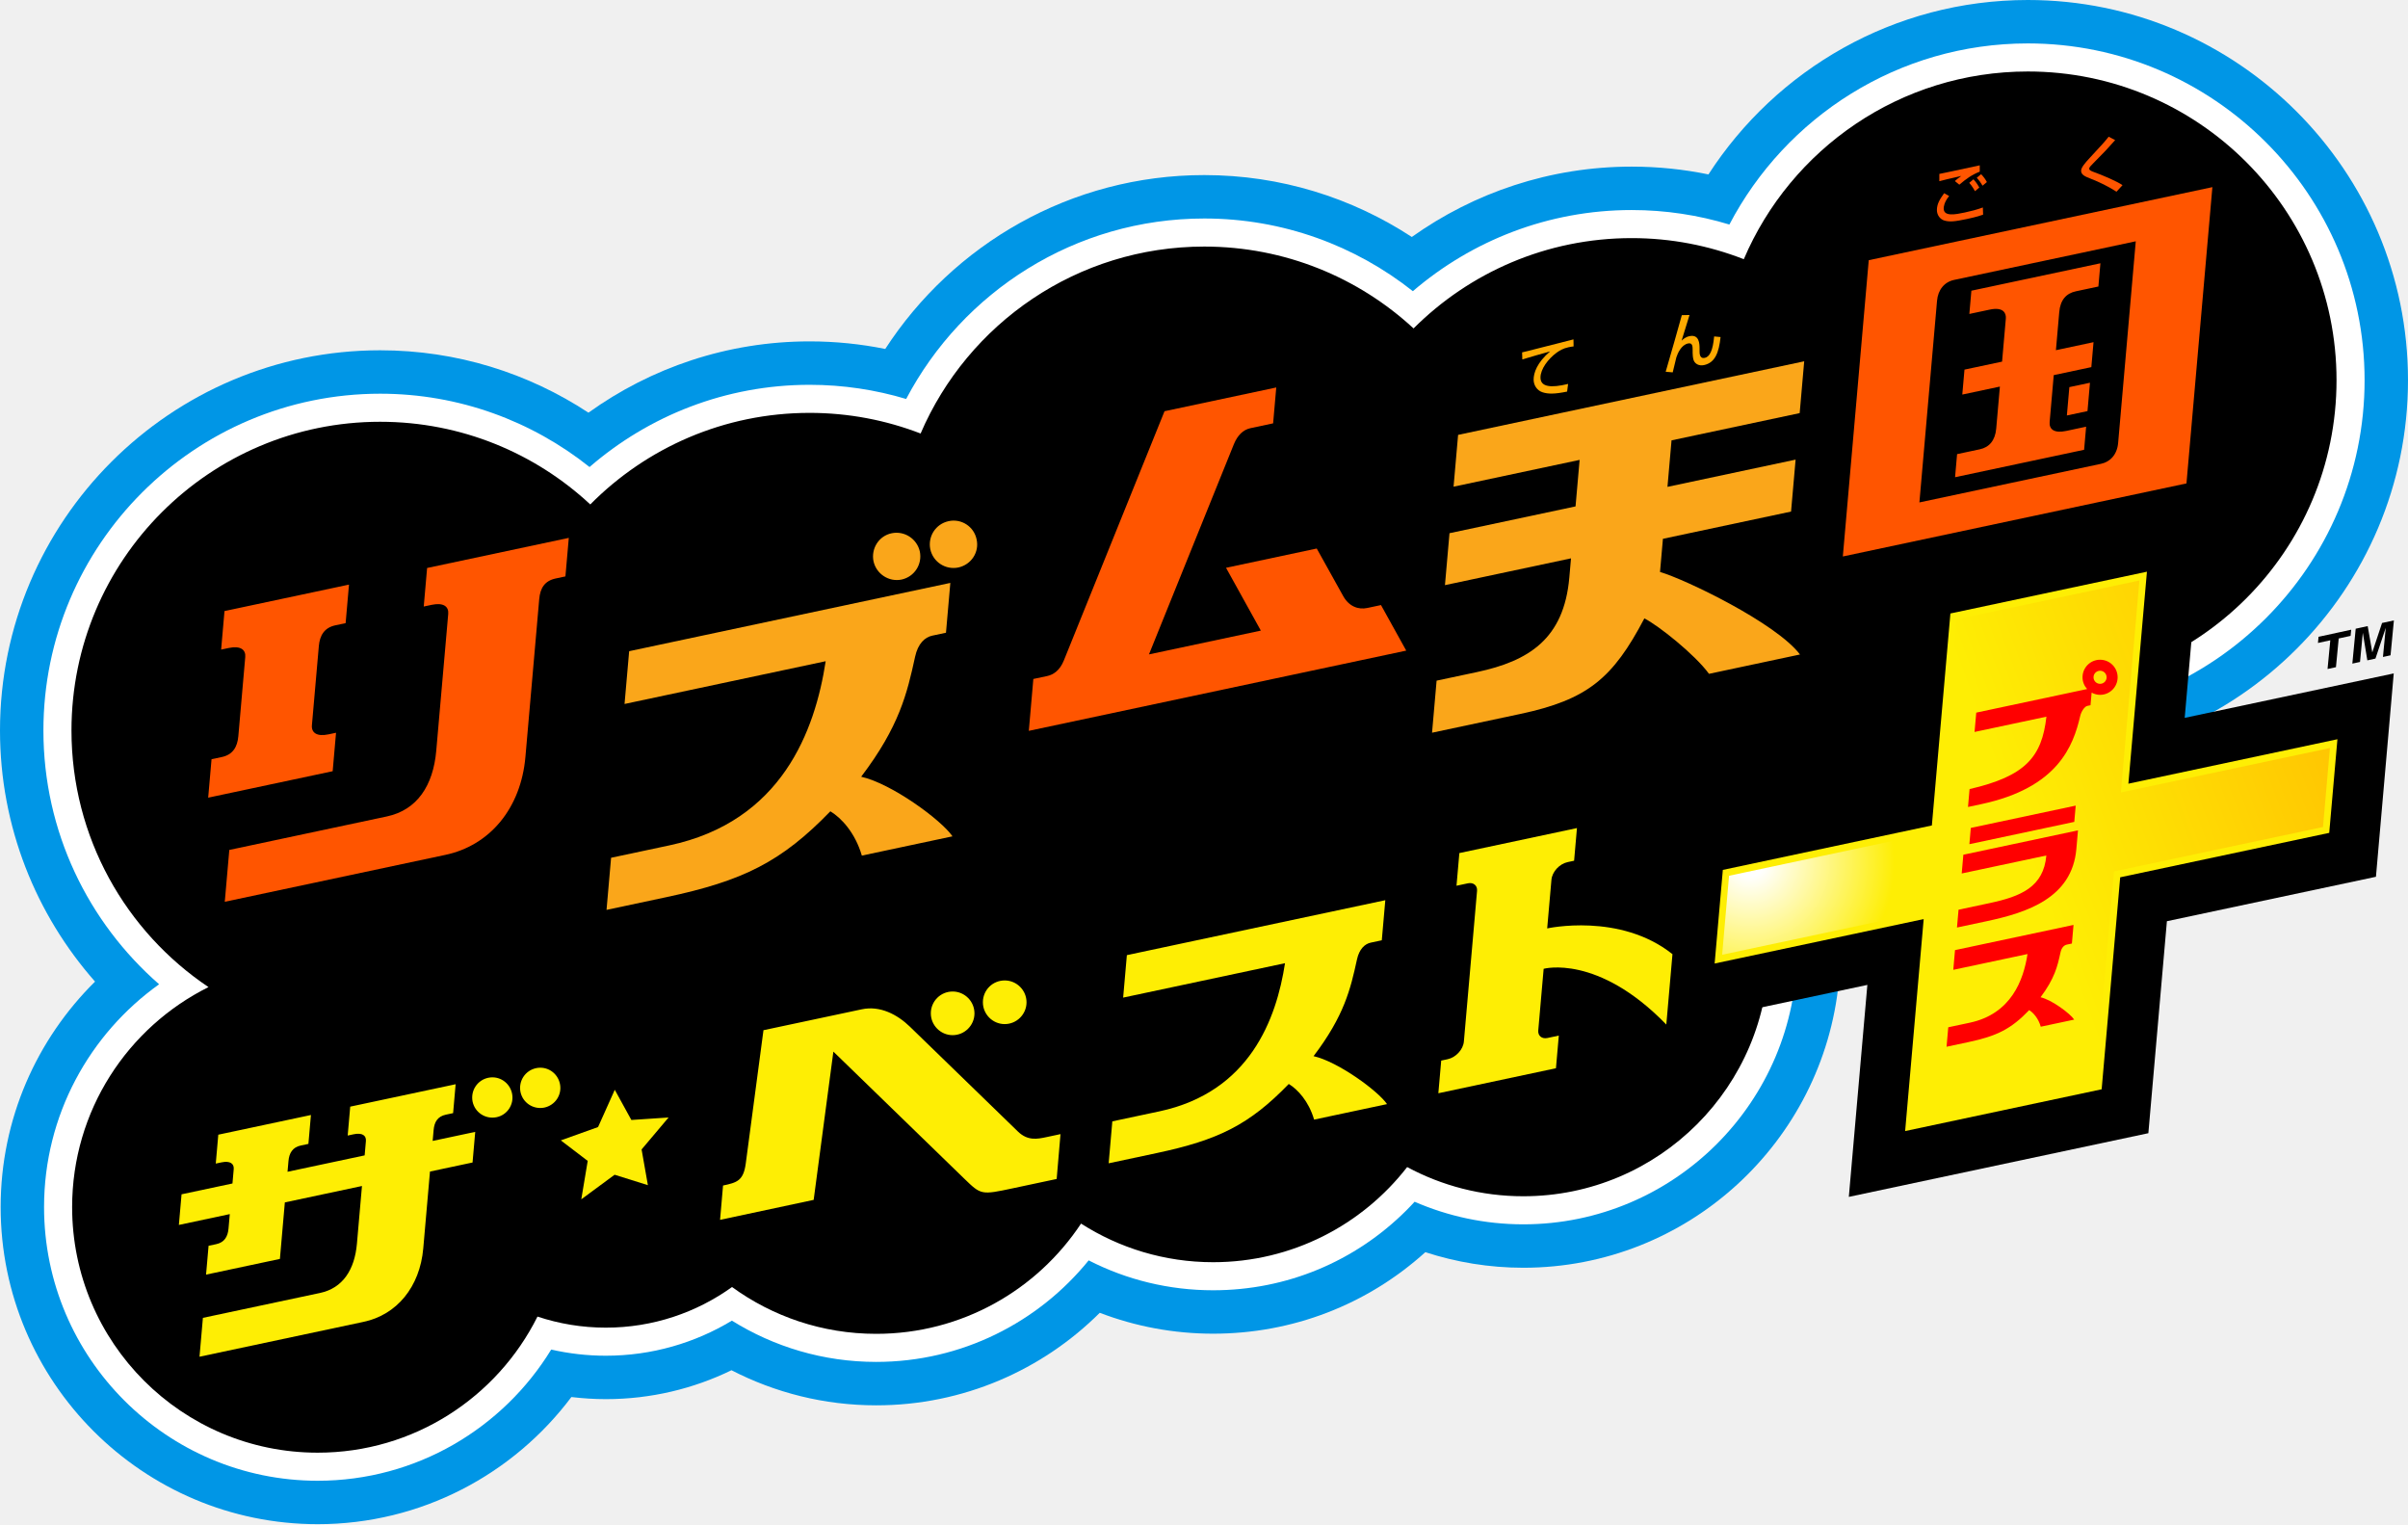
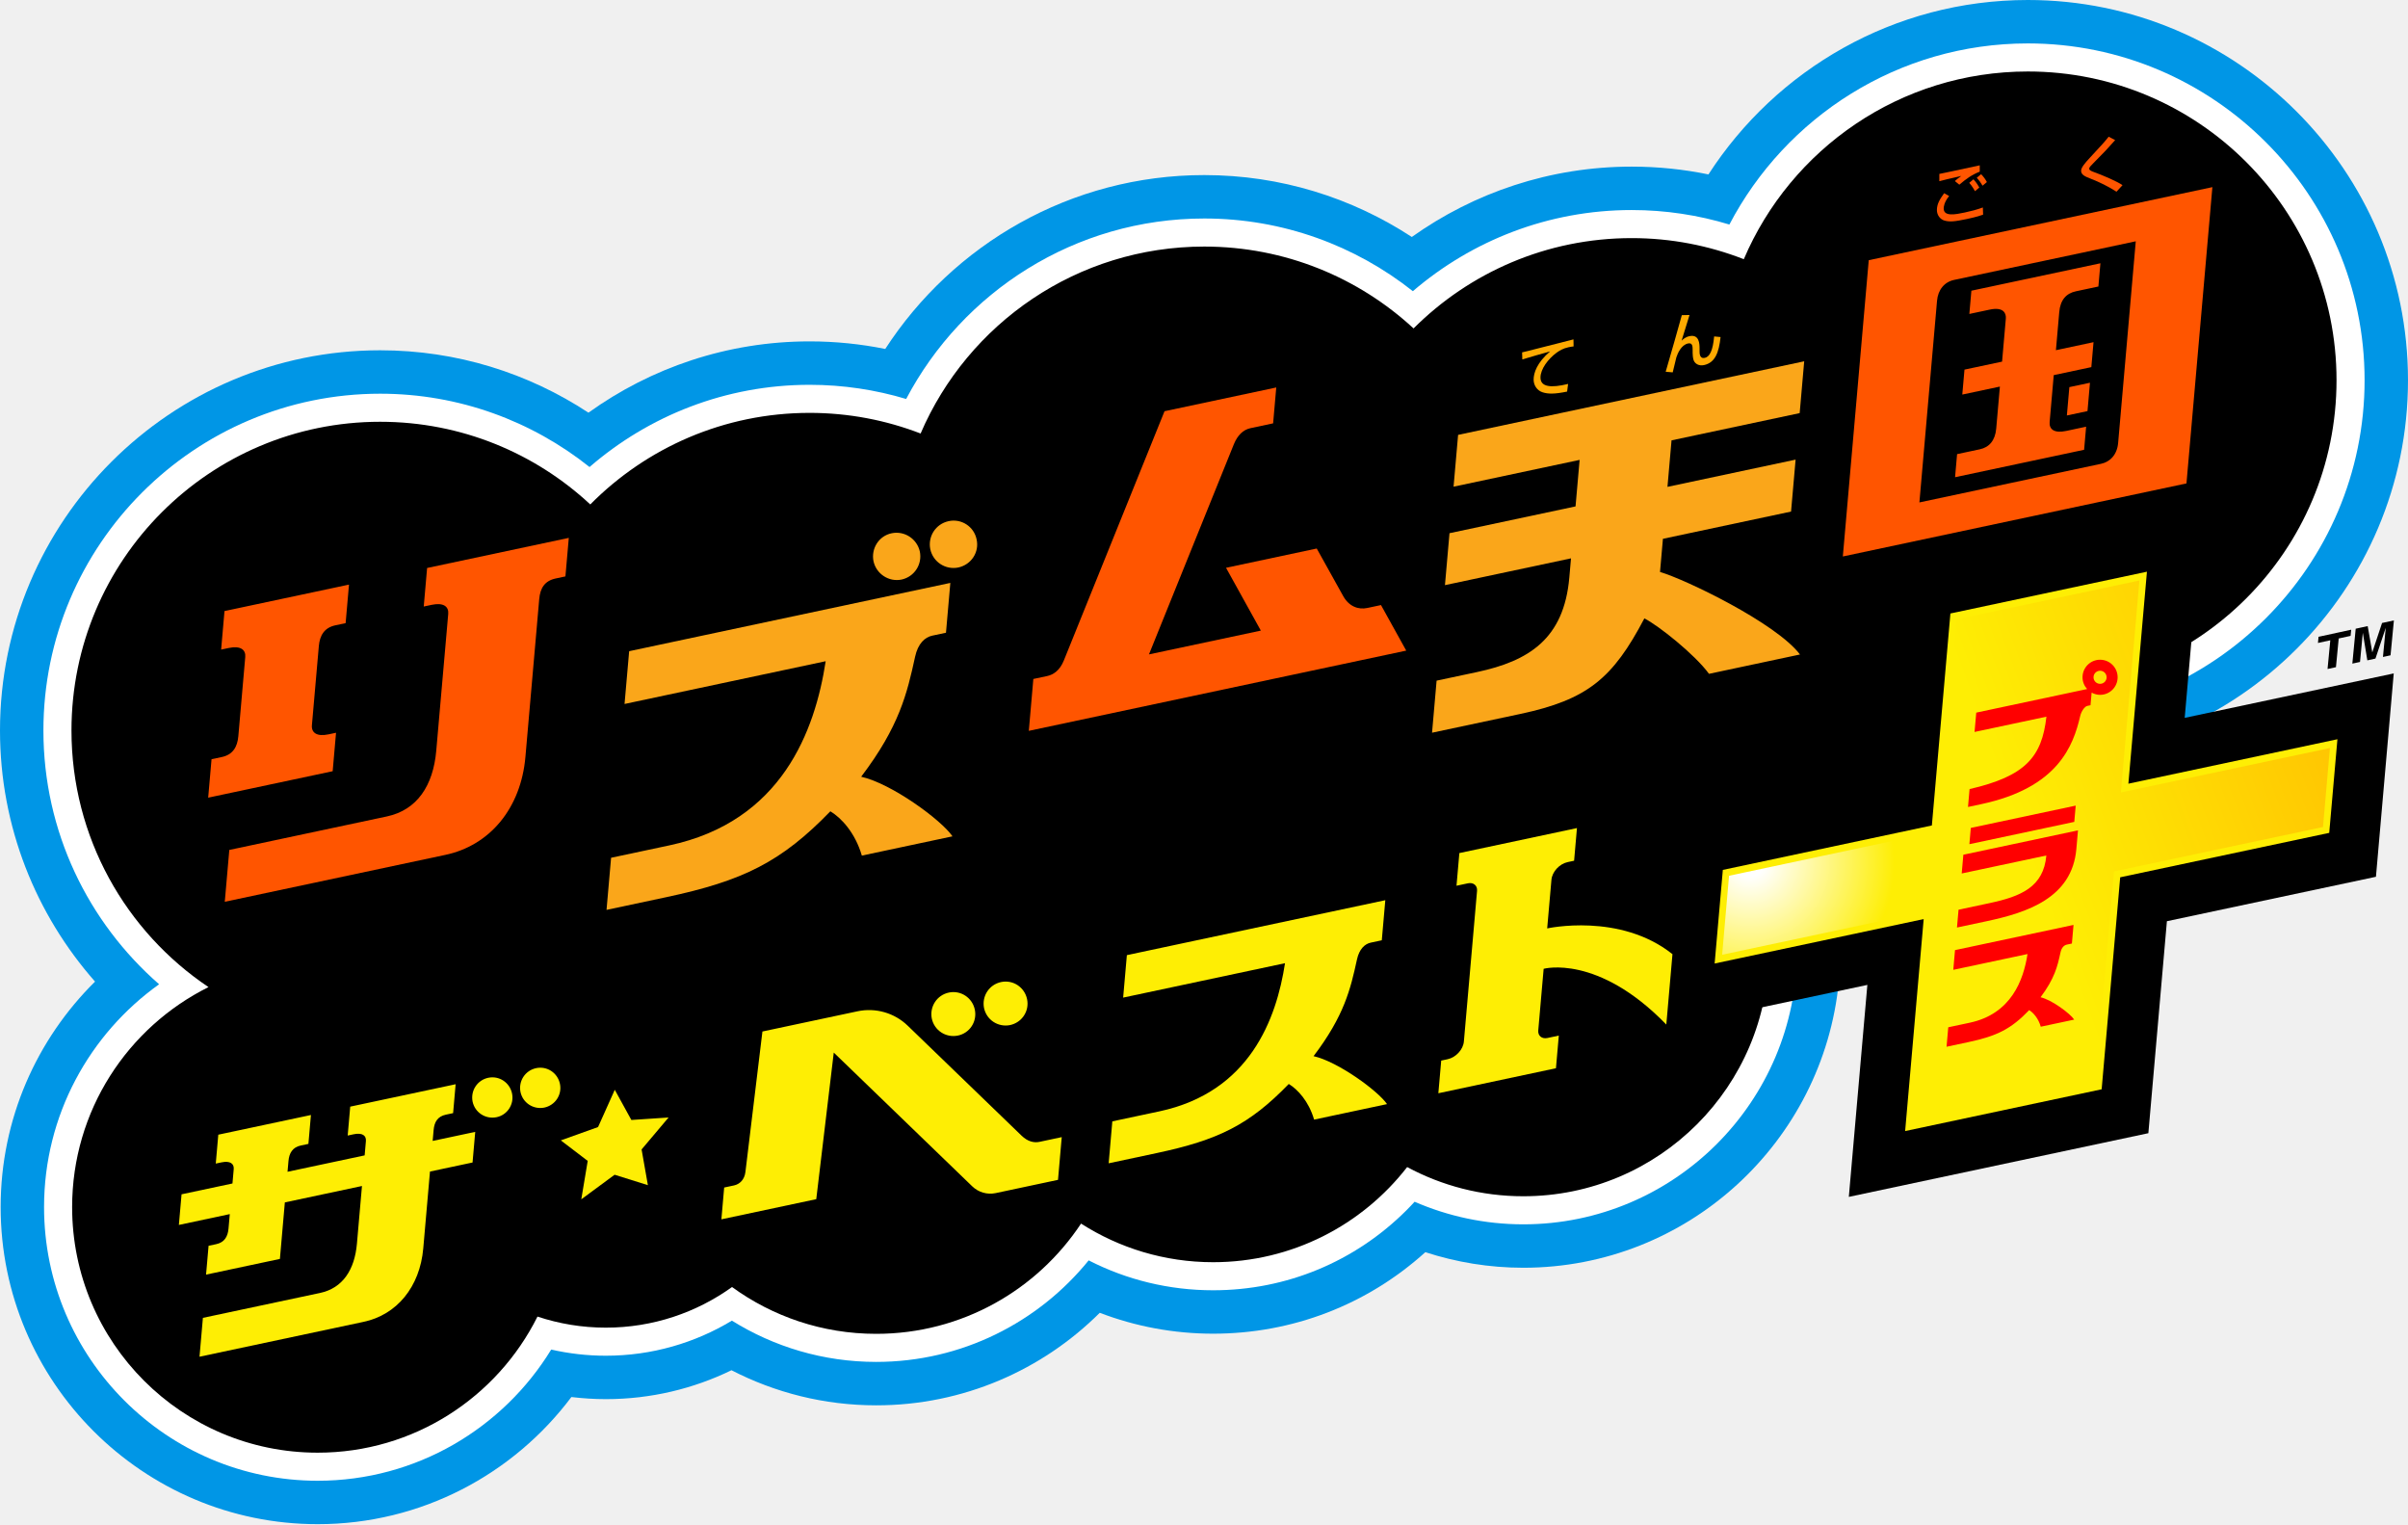
<svg xmlns="http://www.w3.org/2000/svg" version="1.1" id="svg2" width="666.667" height="421.904" viewBox="0 0 666.667 421.904">
  <defs id="defs6">
    <clipPath clipPathUnits="userSpaceOnUse" id="clipPath16">
      <path d="M 0,316.428 H 500 V 0 H 0 Z" id="path14" />
    </clipPath>
    <linearGradient x1="0" y1="0" x2="1" y2="0" gradientUnits="userSpaceOnUse" gradientTransform="matrix(125.2292,45.5797,45.5797,-125.2292,358.0735,116.8861)" spreadMethod="pad" id="linearGradient56">
      <stop style="stop-opacity:1;stop-color:#feee04" offset="0" id="stop50" />
      <stop style="stop-opacity:1;stop-color:#feee04" offset="0.5" id="stop52" />
      <stop style="stop-opacity:1;stop-color:#ffc602" offset="1" id="stop54" />
    </linearGradient>
    <radialGradient fx="0" fy="0" cx="0" cy="0" r="1" gradientUnits="userSpaceOnUse" gradientTransform="matrix(30,0,0,-30,363.4003,137.5111)" spreadMethod="pad" id="radialGradient78">
      <stop style="stop-opacity:1;stop-color:#ffffff" offset="0" id="stop72" />
      <stop style="stop-opacity:1;stop-color:#ffffff" offset="0.1" id="stop74" />
      <stop style="stop-opacity:1;stop-color:#feee04" offset="1" id="stop76" />
    </radialGradient>
    <clipPath clipPathUnits="userSpaceOnUse" id="clipPath88">
      <path d="M 0,316.428 H 500 V 0 H 0 Z" id="path86" />
+     </clipPath>
+     <clipPath clipPathUnits="userSpaceOnUse" id="clipPath22">
+       <path d="M 0,316.428 H 500 V 0 H 0 Z" transform="translate(-198.8557,-101.4279)" id="path22" />
    </clipPath>
  </defs>
  <g id="g8" transform="matrix(1.333333,0,0,-1.333333,0,421.904)">
    <g id="g10">
      <g id="g12" clip-path="url(#clipPath16)">
        <g id="g18" transform="translate(421.0642,316.4279)">
          <path d="m 0,0 c -27.788,0 -52.25,-14.446 -66.32,-36.21 -5.148,1.06 -10.478,1.618 -15.935,1.618 -17.005,0 -32.758,-5.423 -45.658,-14.605 -12.399,8.112 -27.198,12.849 -43.09,12.849 -27.741,0 -52.167,-14.397 -66.248,-36.098 -5.075,1.028 -10.323,1.572 -15.696,1.572 -17.125,0 -32.981,-5.499 -45.931,-14.8 -12.432,8.177 -27.29,12.952 -43.25,12.952 -43.525,0 -78.936,-35.41 -78.936,-78.936 0,-19.967 7.466,-38.213 19.735,-52.129 -12.091,-11.942 -19.6,-28.514 -19.6,-46.811 0,-36.298 29.531,-65.83 65.83,-65.83 21.519,0 40.658,10.381 52.678,26.395 2.356,-0.279 4.739,-0.437 7.149,-0.437 9.349,0 18.202,2.16 26.093,6 9.014,-4.645 19.223,-7.285 30.043,-7.285 18.1,0 34.516,7.345 46.428,19.21 7.418,-2.837 15.364,-4.337 23.543,-4.337 16.437,0 31.953,5.986 44.063,16.923 6.412,-2.089 13.246,-3.233 20.345,-3.233 34.141,0 62.288,26.128 65.514,59.437 19.37,8.05 34.082,25.094 38.923,45.891 0.107,0 0.213,-0.008 0.32,-0.008 43.525,0 78.936,35.411 78.936,78.936 C 78.936,-35.411 43.525,0 0,0" style="fill:#0096e6;fill-opacity:1;fill-rule:nonzero;stroke:none" id="path20" />
        </g>
        <g id="g22" transform="translate(421.0642,307.4142)">
          <path d="m 0,0 c -26.899,0 -50.283,-15.278 -61.973,-37.602 -6.423,1.951 -13.231,3.01 -20.282,3.01 -17.337,0 -33.208,-6.357 -45.44,-16.844 -11.92,9.435 -26.961,15.088 -43.308,15.088 -26.845,0 -50.191,-15.215 -61.905,-37.467 -6.352,1.904 -13.076,2.94 -20.039,2.94 -17.462,0 -33.435,-6.448 -45.702,-17.069 -11.946,9.516 -27.055,15.222 -43.479,15.222 -38.555,0 -69.922,-31.367 -69.922,-69.922 0,-21.001 9.319,-39.854 24.024,-52.682 -14.445,-10.312 -23.89,-27.197 -23.89,-46.258 0,-31.329 25.488,-56.816 56.817,-56.816 20.499,0 38.495,10.914 48.488,27.235 3.679,-0.835 7.473,-1.277 11.339,-1.277 9.571,0 18.53,2.663 26.182,7.282 8.703,-5.423 18.966,-8.568 29.954,-8.568 17.796,0 33.7,8.231 44.126,21.079 7.905,-4.049 16.707,-6.205 25.845,-6.205 15.177,0 29.444,5.91 40.175,16.641 0.569,0.567 1.115,1.151 1.657,1.738 6.924,-3.01 14.556,-4.69 22.576,-4.69 31.328,0 56.816,25.488 56.816,56.817 0,0.017 -10e-4,0.034 -10e-4,0.051 21.636,6.571 37.844,25.725 40.067,48.908 2.587,-0.292 5.212,-0.456 7.875,-0.456 38.556,0 69.922,31.367 69.922,69.923 C 69.922,-31.367 38.556,0 0,0" style="fill:#ffffff;fill-opacity:1;fill-rule:nonzero;stroke:none" id="path24" />
        </g>
        <g id="g26" transform="translate(421.0642,301.5866)">
          <path d="m 0,0 c -26.48,0 -49.206,-16.061 -58.978,-38.97 -7.218,2.816 -15.063,4.378 -23.277,4.378 -17.686,0 -33.698,-7.164 -45.295,-18.747 -11.423,10.543 -26.682,16.991 -43.453,16.991 -26.418,0 -49.096,-15.986 -58.906,-38.81 -7.152,2.757 -14.915,4.284 -23.038,4.284 -17.818,0 -33.932,-7.275 -45.549,-19.01 -11.442,10.643 -26.772,17.162 -43.632,17.162 -35.399,0 -64.095,-28.696 -64.095,-64.094 0,-22.205 11.295,-41.769 28.45,-53.271 -16.779,-8.347 -28.315,-25.657 -28.315,-45.67 0,-28.16 22.829,-50.988 50.989,-50.988 19.989,0 37.28,11.508 45.639,28.254 4.461,-1.482 9.228,-2.297 14.188,-2.297 9.781,0 18.826,3.132 26.208,8.434 8.406,-6.107 18.743,-9.718 29.928,-9.718 17.774,0 33.416,9.099 42.542,22.888 7.922,-5.066 17.328,-8.016 27.429,-8.016 16.387,0 30.957,7.739 40.285,19.751 7.183,-3.864 15.395,-6.06 24.123,-6.06 28.16,0 50.988,22.828 50.988,50.988 0,1.521 -0.079,3.021 -0.21,4.508 23.15,4.82 40.544,25.334 40.544,49.914 0,0.449 -0.022,0.893 -0.034,1.339 4.345,-0.929 8.848,-1.429 13.47,-1.429 35.398,0 64.094,28.696 64.094,64.094 C 64.095,-28.696 35.398,0 0,0" style="fill:#000000;fill-opacity:1;fill-rule:nonzero;stroke:none" id="path28" />
        </g>
        <g id="g30" transform="translate(453.6335,167.3947)">
          <path d="m 0,0 3.85,44.009 -62.197,-13.22 -3.85,-44.009 -43.405,-9.226 -3.694,-42.218 43.405,9.226 -3.85,-44.009 62.197,13.22 3.85,44.01 43.405,9.226 3.693,42.217 z" style="fill:#000000;fill-opacity:1;fill-rule:nonzero;stroke:none" id="path32" />
        </g>
        <g id="g34" transform="translate(441.9412,153.7306)">
          <path d="m 0,0 3.851,44.01 -40.806,-8.674 -3.851,-44.009 -43.404,-9.226 -1.701,-19.436 43.405,9.226 -3.85,-44.01 40.805,8.673 3.851,44.01 43.404,9.226 1.701,19.436 z" style="fill:#feee04;fill-opacity:1;fill-rule:nonzero;stroke:none" id="path36" />
        </g>
      </g>
    </g>
    <g id="g38">
      <g id="g40">
        <g id="g46">
          <g id="g48">
            <path d="m 406.279,187.852 -3.85,-44.01 -43.406,-9.226 -1.434,-16.399 43.405,9.226 -3.85,-44.009 37.954,8.066 3.849,44.01 43.405,9.226 1.435,16.399 -43.405,-9.226 3.85,44.009 z" style="fill:url(#linearGradient56);stroke:none" id="path58" />
          </g>
        </g>
      </g>
    </g>
    <g id="g60">
      <g id="g62">
        <g id="g68">
          <g id="g70">
            <path d="m 359.023,134.616 -1.434,-16.399 35.704,7.589 c 1.026,2.982 1.596,6.178 1.625,9.506 v 0 c 0.021,2.33 -0.225,4.601 -0.709,6.782 v 0 z" style="fill:url(#radialGradient78);stroke:none" id="path80" />
          </g>
        </g>
      </g>
    </g>
    <g id="g82">
      <g id="g84" clip-path="url(#clipPath88)">
        <g id="g90" transform="translate(405.5828,115.0846)">
          <path d="M 0,0 15.411,3.276 C 14.594,-2.092 12.048,-9.144 3.42,-10.978 l -4.463,-0.948 -0.353,-4.041 4.561,0.97 c 5.905,1.255 8.831,2.711 12.592,6.63 0.838,-0.511 1.902,-1.671 2.408,-3.442 l 6.945,1.476 c -0.847,1.27 -4.673,4.114 -6.991,4.641 2.935,3.897 3.527,6.463 4.141,9.293 0.218,1.024 0.752,1.515 1.317,1.636 L 24.629,5.46 24.967,9.324 0.358,4.093 Z" style="fill:#ff0000;fill-opacity:1;fill-rule:nonzero;stroke:none" id="path92" />
        </g>
        <g id="g94" transform="translate(431.4753,144.0392)">
          <path d="m 0,0 -23.802,-5.059 -0.341,-3.892 17.573,3.735 c -0.573,-6.542 -5.266,-8.502 -11.815,-9.893 l -6.416,-1.364 -0.323,-3.697 6.173,1.312 c 8.354,1.776 17.722,4.816 18.61,14.966 z m -0.768,1.761 -21.781,-4.63 0.296,3.378 21.781,4.629 z" style="fill:#ff0000;fill-opacity:1;fill-rule:nonzero;stroke:none" id="path96" />
        </g>
        <g id="g98" transform="translate(436.0515,174.4591)">
          <path d="m 0,0 c -0.751,0.007 -1.354,0.621 -1.347,1.372 0.006,0.75 0.62,1.354 1.371,1.347 C 0.774,2.712 1.378,2.099 1.371,1.348 1.365,0.597 0.751,-0.006 0,0 m 0.044,5.004 c -2.013,0.018 -3.659,-1.6 -3.677,-3.613 -0.008,-0.954 0.36,-1.819 0.955,-2.474 l -23.022,-4.894 -0.351,-4.012 14.922,3.172 c -0.938,-8.356 -4.331,-12.35 -15.959,-15.031 l -0.325,-3.713 2.716,0.577 c 15.975,3.396 19.147,12.125 20.57,18.261 0.234,1.012 0.917,2.019 1.482,2.14 l 0.671,0.143 0.231,2.624 c 0.514,-0.285 1.095,-0.464 1.723,-0.469 2.013,-0.018 3.66,1.6 3.677,3.613 0.018,2.013 -1.6,3.659 -3.613,3.676" style="fill:#ff0000;fill-opacity:1;fill-rule:nonzero;stroke:none" id="path100" />
        </g>
        <g id="g102" transform="translate(345.9958,103.7243)">
          <path d="m 0,0 1.278,14.612 c -10.9,8.697 -26.014,5.346 -26.014,5.346 l 0.883,10.094 c 0.145,1.662 1.654,3.309 3.376,3.675 l 1.33,0.283 0.593,6.781 -24.418,-5.19 -0.593,-6.782 2.361,0.503 c 1.155,0.245 2.002,-0.462 1.905,-1.565 l -2.736,-31.279 c -0.146,-1.663 -1.654,-3.309 -3.377,-3.675 l -1.329,-0.283 -0.594,-6.781 24.419,5.191 0.593,6.78 -2.362,-0.502 c -1.155,-0.245 -2.001,0.462 -1.905,1.565 l 1.12,12.801 c 0,0 11.23,3.11 25.47,-11.574" style="fill:#feee04;fill-opacity:1;fill-rule:nonzero;stroke:none" id="path104" />
        </g>
        <g id="g106" transform="translate(272.7478,97.1632)">
          <path d="m 0,0 c 6.391,8.409 7.676,13.939 9.009,20.038 0.473,2.207 1.636,3.268 2.869,3.53 l 2.292,0.487 0.729,8.323 -53.662,-11.406 -0.772,-8.817 33.607,7.144 C -7.699,7.733 -13.236,-7.469 -32.049,-11.468 l -9.733,-2.069 -0.762,-8.705 9.949,2.115 c 12.877,2.736 19.255,5.891 27.448,14.351 1.828,-1.095 4.153,-3.587 5.261,-7.399 l 15.145,3.219 C 13.406,-7.225 5.054,-1.122 0,0" style="fill:#feee04;fill-opacity:1;fill-rule:nonzero;stroke:none" id="path108" />
        </g>
        <g id="g110" transform="translate(220.2039,80.9762)">
-           <path d="M 0,0 -2.925,-0.622 C -4.792,-1.018 -6.797,-1.444 -8.839,0.537 L -31.27,22.305 c -2.59,2.51 -6.179,4.42 -9.984,3.611 l -20.422,-4.341 -3.678,-27.671 c -0.481,-3.611 -1.862,-3.967 -4.716,-4.574 l -0.618,-7.127 19.435,4.147 4.092,30.779 27.155,-26.353 c 3.525,-3.421 3.525,-3.421 10.156,-2.011 l 9.054,1.924 z m -11.545,31.904 c 2.492,-0.021 4.513,-2.078 4.491,-4.57 -0.022,-2.492 -2.078,-4.513 -4.57,-4.491 -2.492,0.022 -4.513,2.078 -4.491,4.57 0.022,2.524 2.046,4.513 4.57,4.491 m -10.81,-2.297 c 2.492,-0.022 4.513,-2.078 4.491,-4.57 -0.022,-2.492 -2.078,-4.513 -4.571,-4.491 -2.491,0.022 -4.512,2.078 -4.491,4.57 0.022,2.492 2.047,4.513 4.571,4.491" style="fill:#feee04;fill-opacity:1;fill-rule:nonzero;stroke:none" id="path112" />
+           <path id="path21" d="M 0,0 C 2.477,0.48 4.075,2.903 3.559,5.381 3.043,7.858 0.656,9.456 -1.822,8.94 -4.299,8.424 -5.861,6.036 -5.381,3.559 -4.865,1.082 -2.477,-0.48 0,0 m 10.848,2.182 c 2.478,0.516 4.075,2.903 3.56,5.381 -0.516,2.478 -2.904,4.075 -5.382,3.56 C 6.549,10.606 4.987,8.219 5.467,5.741 5.983,3.264 8.371,1.702 10.848,2.182 m 10.757,-23.258 -0.775,-8.87 -12.933,-2.749 c -1.753,-0.372 -3.577,0.151 -4.867,1.396 l -28.762,27.776 -3.635,-30.431 -19.699,-4.187 0.578,6.603 2.019,0.429 c 1.209,0.254 2.2,1.196 2.394,2.801 l 3.529,29.161 19.739,4.195 c 3.758,0.799 7.667,-0.322 10.431,-2.99 l 23.644,-22.833 c 1.298,-1.255 2.612,-1.517 3.723,-1.281 z" style="fill:#feee04;fill-opacity:1;fill-rule:nonzero;stroke:none" transform="translate(-21.3479,20.45201)" clip-path="url(#clipPath22)" />
        </g>
        <g id="g114" transform="translate(138.8254,84.4342)">
          <path d="m 0,0 -7.729,-0.52 -3.444,6.267 -3.47,-7.737 -7.732,-2.766 5.583,-4.261 -1.334,-7.977 6.921,5.103 6.908,-2.164 -1.307,7.416 z" style="fill:#feee04;fill-opacity:1;fill-rule:nonzero;stroke:none" id="path116" />
        </g>
        <g id="g118" transform="translate(101.3884,92.6759)">
          <path d="m 0,0 c -2.271,-0.473 -3.704,-2.662 -3.263,-4.933 0.472,-2.271 2.662,-3.703 4.933,-3.263 2.271,0.44 3.736,2.662 3.263,4.933 C 4.46,-0.992 2.271,0.473 0,0 M 14.878,-1.262 C 14.405,1.009 12.216,2.474 9.945,2.001 7.674,1.528 6.242,-0.661 6.682,-2.932 c 0.473,-2.272 2.662,-3.704 4.933,-3.263 2.272,0.473 3.737,2.661 3.263,4.933 m -26.428,-11.849 8.838,1.878 -0.556,-6.358 -8.838,-1.879 -1.396,-15.953 c -0.703,-8.034 -5.523,-13.813 -12.414,-15.254 l -34.047,-7.237 0.706,8.07 24.348,5.175 c 4.678,1.001 7.158,4.798 7.633,10.222 l 1.047,11.976 -16.013,-3.404 -1.027,-11.733 -15.334,-3.26 0.524,5.987 1.583,0.337 c 1.704,0.361 2.412,1.563 2.558,3.236 l 0.263,3.003 -10.572,-2.247 0.557,6.358 10.571,2.247 0.26,2.97 c 0.098,1.126 -0.717,1.801 -2.558,1.41 l -1.168,-0.248 0.524,5.998 19.235,4.088 -0.525,-5.998 -1.579,-0.336 c -1.708,-0.363 -2.416,-1.568 -2.561,-3.225 l -0.195,-2.229 16.014,3.404 0.26,2.972 c 0.099,1.127 -0.722,1.798 -2.561,1.407 l -1.221,-0.26 0.525,5.999 21.89,4.653 -0.525,-5.998 -1.497,-0.319 c -1.727,-0.367 -2.405,-1.518 -2.553,-3.215 z" style="fill:#feee04;fill-opacity:1;fill-rule:nonzero;stroke:none" id="path120" />
        </g>
        <g id="g122" transform="translate(443.4744,266.3346)">
          <path d="m 0,0 -37.71,-8.016 c -2.027,-0.424 -3.355,-2.052 -3.554,-4.317 l -3.664,-41.879 37.711,8.015 c 1.874,0.388 3.341,1.892 3.554,4.318 z m 15.908,11.242 -5.382,-61.509 -71.352,-15.167 5.381,61.51 z m -26.216,-49.733 -4.166,-0.886 c -2.433,-0.517 -3.545,0.328 -3.411,1.86 l 0.852,9.732 7.807,1.66 0.454,5.179 -7.808,-1.66 0.693,7.927 c 0.221,2.515 1.449,3.87 3.448,4.296 l 4.677,0.994 0.422,4.825 -26.795,-5.695 -0.422,-4.825 4.218,0.896 c 2.949,0.627 3.451,-0.824 3.36,-1.86 l -0.782,-8.934 -7.806,-1.66 -0.454,-5.179 7.807,1.659 -0.763,-8.724 c -0.217,-2.482 -1.463,-3.885 -3.395,-4.295 l -4.731,-1.006 -0.419,-4.793 26.794,5.695 z m -3.483,8.215 4.281,0.91 -0.514,-5.885 -4.283,-0.91 z" style="fill:#ff5500;fill-opacity:1;fill-rule:nonzero;stroke:none" id="path124" />
        </g>
        <g id="g126" transform="translate(434.7351,280.7253)">
          <path d="m 0,0 c -0.365,0.133 -0.933,0.342 -0.933,0.672 0,0.277 0.253,0.542 0.871,1.161 2.461,2.487 2.74,2.771 4.52,4.784 L 3.109,7.319 C 2.225,6.208 1.885,5.833 -0.666,3.089 -1.979,1.676 -2.61,0.882 -2.611,0.236 c -10e-4,-0.843 0.908,-1.205 1.929,-1.607 1.904,-0.742 3.719,-1.636 5.42,-2.724 l 1.25,1.36 C 4.842,-1.95 1.854,-0.661 0,0" style="fill:#ff5500;fill-opacity:1;fill-rule:nonzero;stroke:none" id="path128" />
        </g>
        <g id="g130" transform="translate(405.9138,278.8385)">
          <path d="M 0,0 0.922,-0.754 C 2.408,0.512 3.549,1.317 5.164,1.955 L 5.165,3.267 C 4.345,3.093 0.297,2.219 -0.612,2.026 -1.253,1.89 -2.842,1.552 -3.227,1.483 L -3.228,-0.03 c 0.82,0.228 1.922,0.489 4.562,1.091 C 0.5,0.455 0.41,0.382 0,0 m 2.058,-6.525 c -1.923,-0.409 -4.382,-0.904 -4.381,0.837 10e-4,0.281 0.053,1.27 1.13,2.583 l -1.037,0.583 c -0.936,-1.297 -1.501,-2.261 -1.502,-3.492 -10e-4,-1.059 0.677,-1.932 1.561,-2.186 1.089,-0.317 2.178,-0.206 4.7,0.33 1.987,0.422 2.883,0.733 3.331,0.895 l -0.049,1.49 C 4.568,-5.937 3.313,-6.258 2.058,-6.525 m 3.693,5.565 0.896,0.753 C 6.378,0.312 5.956,0.918 5.445,1.425 L 4.548,0.686 C 5.047,0.136 5.303,-0.211 5.751,-0.96 M 3.855,0.365 c 0.666,-0.702 1.101,-1.494 1.216,-1.71 L 4.174,-2.098 c -0.576,1.042 -0.986,1.491 -1.19,1.728 z" style="fill:#ff5500;fill-opacity:1;fill-rule:nonzero;stroke:none" id="path132" />
        </g>
        <g id="g134" transform="translate(344.6887,197.6828)">
          <path d="m 0,0 0.603,6.885 26.606,5.656 0.944,10.784 -26.607,-5.656 0.845,9.656 26.607,5.656 0.94,10.757 -71.865,-15.276 -0.941,-10.757 26.173,5.564 -0.845,-9.657 -26.173,-5.563 -0.944,-10.784 26.174,5.564 -0.349,-3.988 c -1.117,-12.77 -8.447,-17.334 -19.171,-19.621 l -8.388,-1.783 -0.946,-10.808 18.268,3.883 c 14.03,2.976 19.272,7.398 25.819,19.851 2.868,-1.441 10.475,-7.469 13.421,-11.51 l 18.893,4.016 C 24.09,-10.574 5.158,-1.487 0,0" style="fill:#faa61a;fill-opacity:1;fill-rule:nonzero;stroke:none" id="path136" />
        </g>
        <g id="g138" transform="translate(355.928,246.5822)">
          <path d="m 0,0 c -0.272,-2.98 -0.935,-4.237 -1.952,-4.453 -1.08,-0.23 -1.078,0.98 -1.077,1.365 l 10e-4,0.571 c 10e-4,0.957 -0.046,3.006 -2.092,2.572 -0.864,-0.184 -1.36,-0.662 -1.64,-0.934 0.218,0.764 1.392,4.48 1.648,5.332 l -1.6,-0.035 c -0.563,-2.006 -2.353,-8.404 -3.35,-11.751 l 1.46,-0.127 c 0.09,0.377 0.73,3.051 0.756,3.122 0.268,0.801 0.996,2.576 2.432,2.881 0.953,0.203 0.952,-0.66 0.95,-1.511 l -10e-4,-0.451 c 0,-0.293 0.037,-1.082 0.213,-1.536 0.279,-0.724 1.091,-1.216 2.133,-0.995 2.338,0.497 3.104,2.613 3.453,5.822 z" style="fill:#ffaa00;fill-opacity:1;fill-rule:nonzero;stroke:none" id="path140" />
        </g>
        <g id="g142" transform="translate(323.2097,243.2033)">
          <path d="M 0,0 C 0.583,0.421 1.338,0.893 2.453,1.13 2.986,1.243 3.271,1.278 3.531,1.307 L 3.509,2.765 C 2.232,2.442 -3.454,1 -4.52,0.723 -5.374,0.502 -6.304,0.252 -7.158,0.071 l 0.046,-1.466 c 1.921,0.576 3.841,1.14 5.774,1.667 -2.766,-2.349 -3.425,-4.509 -3.428,-5.843 -0.002,-1.205 0.726,-2.28 1.84,-2.639 1.127,-0.369 2.451,-0.411 5.115,0.142 L 2.39,-6.484 C -1.178,-7.359 -3.345,-7.121 -3.341,-5.151 -3.338,-3.403 -1.761,-1.294 0,0" style="fill:#ffaa00;fill-opacity:1;fill-rule:nonzero;stroke:none" id="path144" />
        </g>
        <g id="g146" transform="translate(286.7507,190.8122)">
          <path d="m 0,0 -2.841,-0.604 c -1.859,-0.4 -3.805,0.313 -5.003,2.465 l -5.496,9.879 -18.835,-4.003 7.228,-13.04 -23.231,-4.938 17.613,43.593 c 0.769,1.905 1.941,3.038 3.44,3.368 l 4.727,1.005 0.651,7.449 -23.2,-4.931 -20.912,-51.76 c -0.81,-2.005 -2.118,-2.932 -3.449,-3.215 l -2.877,-0.611 -0.941,-10.769 78.367,16.657 z" style="fill:#ff5500;fill-opacity:1;fill-rule:nonzero;stroke:none" id="path148" />
        </g>
        <g id="g150" transform="translate(202.7854,204.4381)">
          <path d="m 0,0 c -0.535,2.686 -3.184,4.383 -5.824,3.793 -2.69,-0.585 -4.332,-3.188 -3.794,-5.824 0.586,-2.69 3.189,-4.332 5.825,-3.793 C -1.103,-5.239 0.589,-2.64 0,0 m -23.972,-49.265 c 7.943,10.45 9.54,17.323 11.196,24.902 0.588,2.744 2.033,4.062 3.566,4.387 l 2.849,0.606 0.905,10.344 -66.69,-14.176 -0.959,-10.957 41.766,8.878 c -2.202,-14.374 -9.082,-33.267 -32.463,-38.237 l -12.096,-2.571 -0.947,-10.819 12.365,2.629 c 16.003,3.401 23.929,7.321 34.111,17.836 2.272,-1.361 5.162,-4.458 6.538,-9.196 l 18.823,4 c -2.304,3.395 -12.683,10.979 -18.964,12.374 m 2.563,44.728 c -0.538,2.636 1.108,5.289 3.794,5.824 2.636,0.539 5.235,-1.154 5.824,-3.793 0.539,-2.636 -1.103,-5.24 -3.793,-5.825 -2.636,-0.539 -5.235,1.154 -5.825,3.794" style="fill:#faa61a;fill-opacity:1;fill-rule:nonzero;stroke:none" id="path152" />
        </g>
        <g id="g154" transform="translate(88.6863,198.5089)">
          <path d="m 0,0 -0.7,-7.999 1.642,0.349 c 2.471,0.525 3.574,-0.368 3.443,-1.871 L 1.899,-37.933 c -0.633,-7.233 -3.963,-12.301 -10.25,-13.646 l -32.721,-6.955 -0.941,-10.762 45.756,9.726 c 9.26,1.937 15.734,9.653 16.671,20.366 l 2.864,32.738 c 0.198,2.263 1.108,3.799 3.429,4.292 l 2.012,0.428 0.7,7.999 z m -19.61,-42.188 -25.85,-5.494 0.698,7.983 2.128,0.452 c 2.289,0.487 3.239,2.091 3.435,4.321 l 1.438,16.444 c 0.132,1.503 -0.965,2.4 -3.44,1.874 l -1.57,-0.333 0.7,7.999 25.85,5.494 -0.7,-7.999 -2.122,-0.451 c -2.296,-0.488 -3.246,-2.097 -3.439,-4.306 l -1.438,-16.444 c -0.133,-1.512 0.975,-2.414 3.443,-1.889 l 1.565,0.332 z" style="fill:#ff5500;fill-opacity:1;fill-rule:nonzero;stroke:none" id="path156" />
        </g>
        <g id="g158" transform="translate(481.3035,182.9445)">
          <path d="M 0,0 2.563,0.557 1.991,-5.404 3.736,-5.025 4.309,0.936 6.78,1.472 6.903,2.753 0.123,1.281 Z M 15.768,4.681 15.071,-2.564 13.496,-2.906 14.077,3.146 11.939,-3.244 10.254,-3.61 9.315,2.112 8.734,-3.94 7.141,-4.286 7.837,2.96 l 2.489,0.54 0.949,-5.42 0.019,0.003 2.016,6.065 z" style="fill:#000000;fill-opacity:1;fill-rule:nonzero;stroke:none" id="path160" />
        </g>
      </g>
    </g>
  </g>
</svg>
